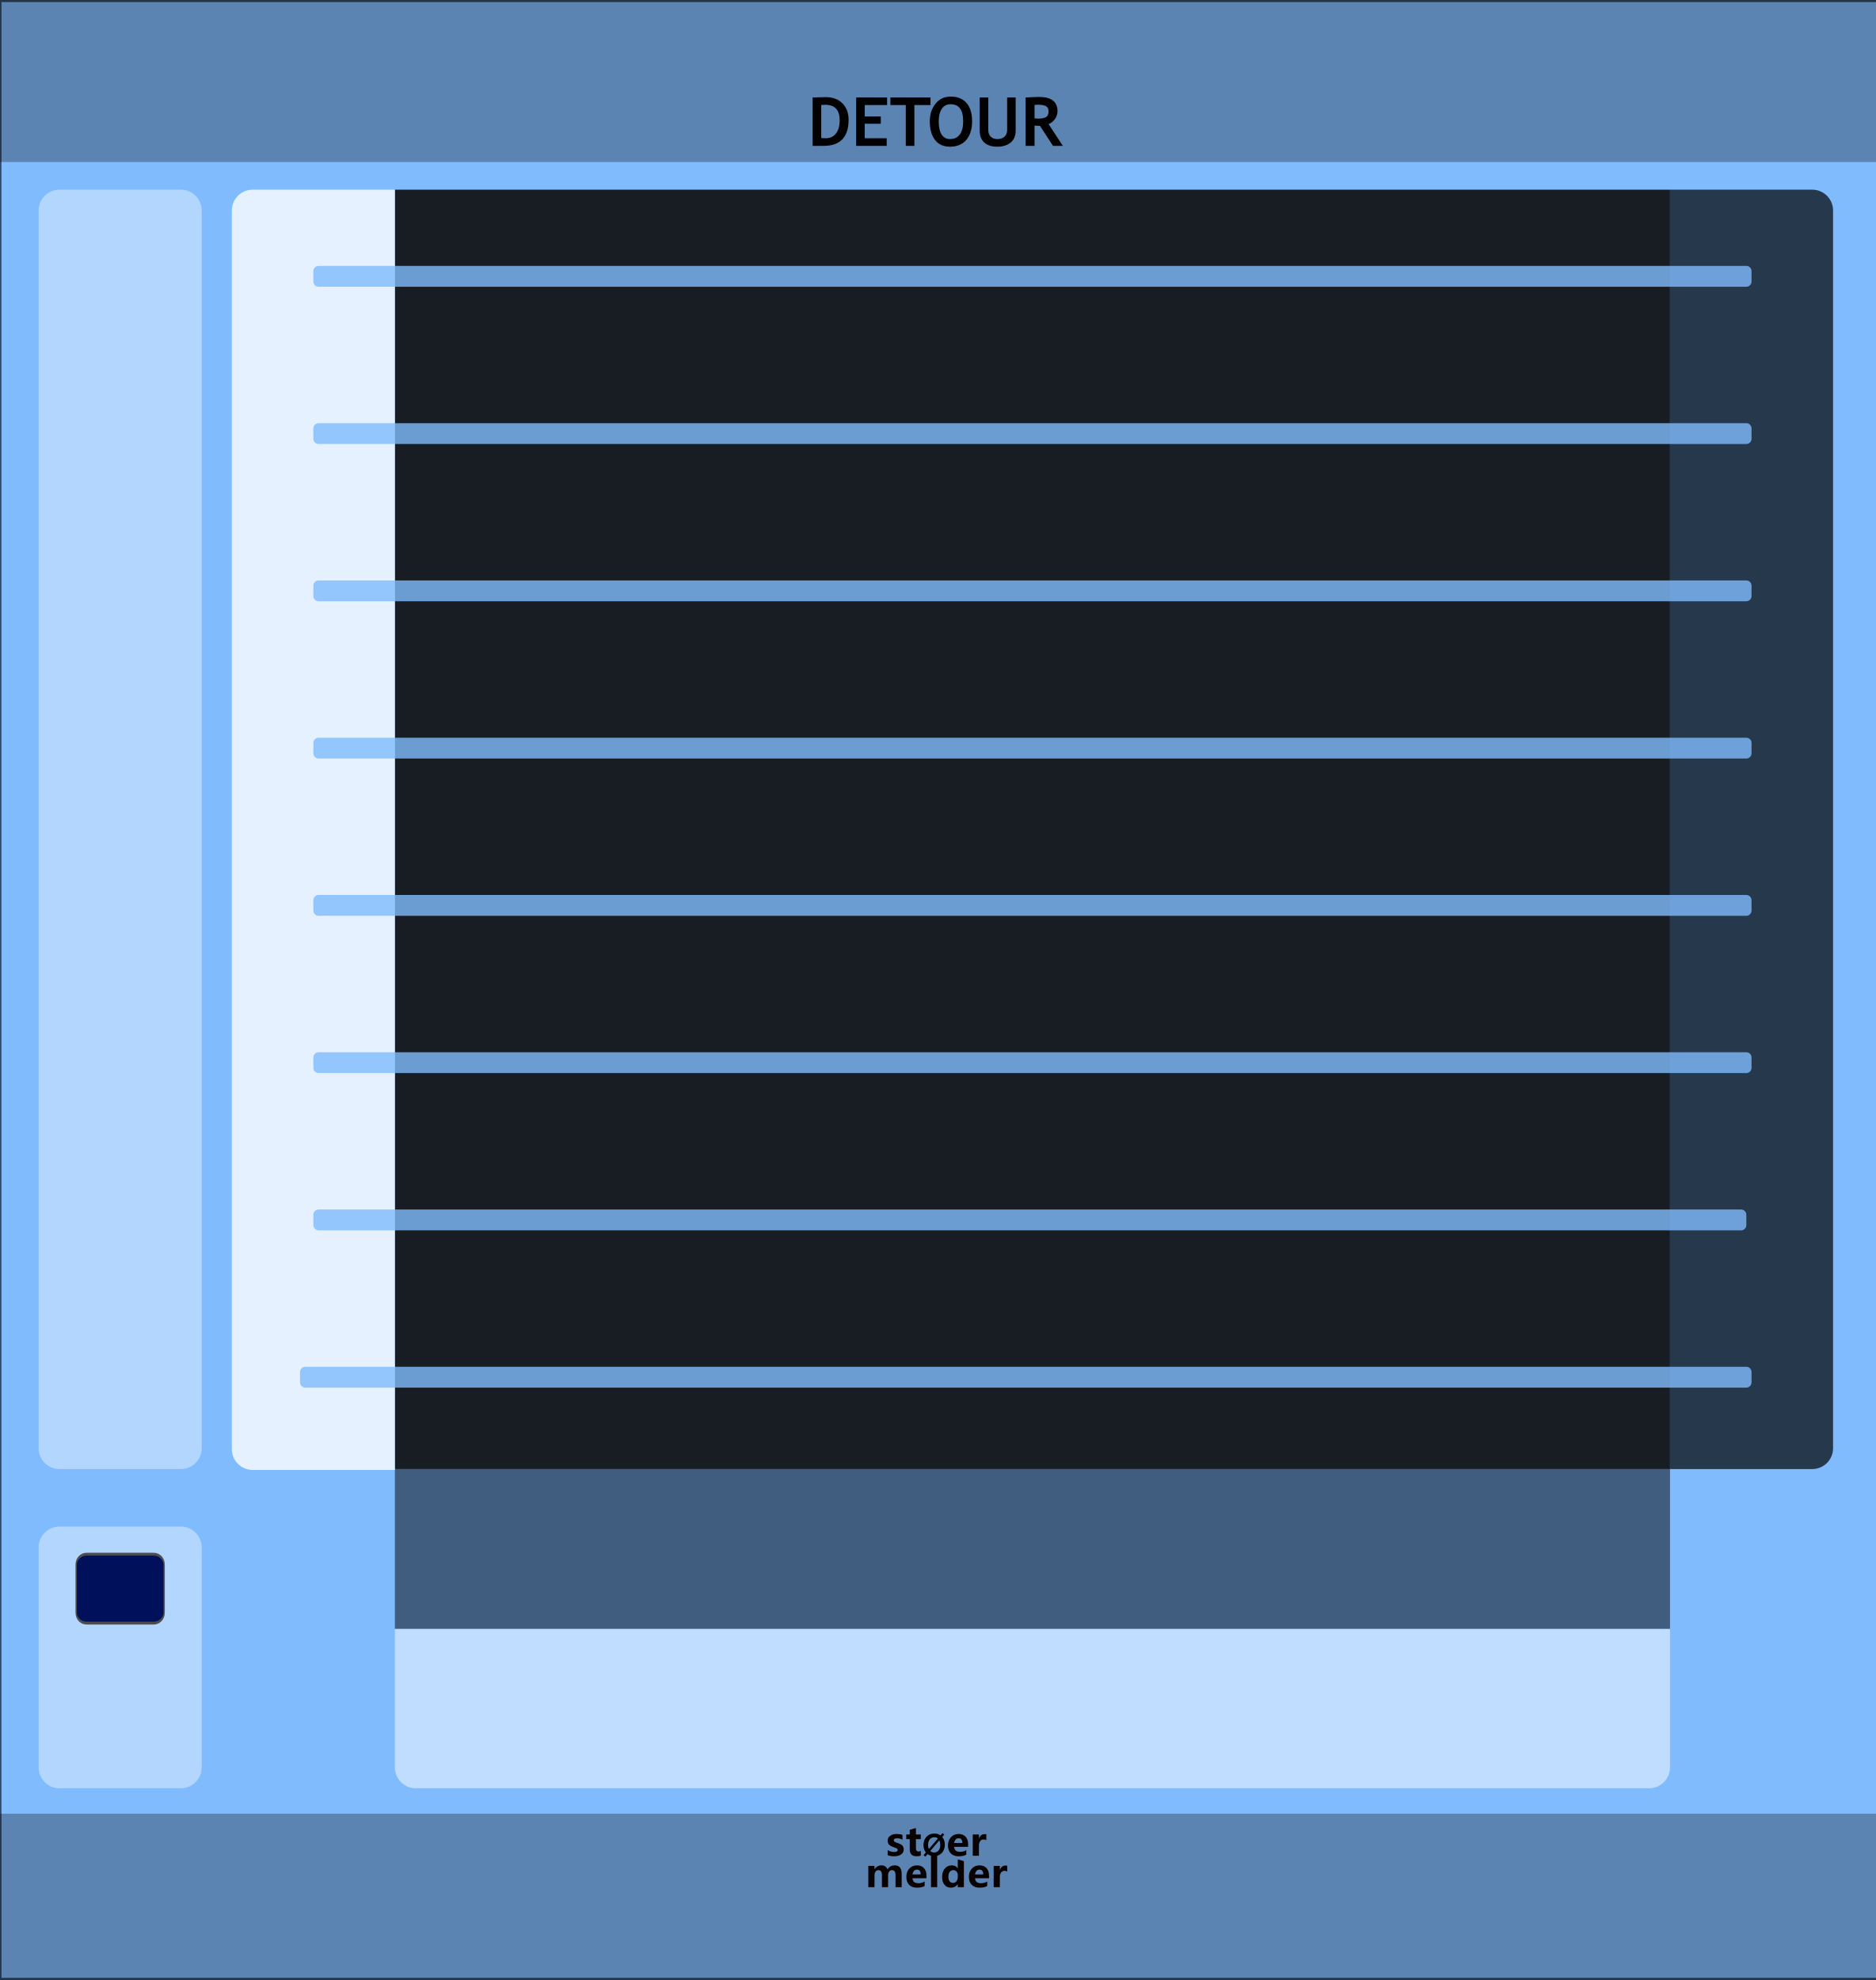
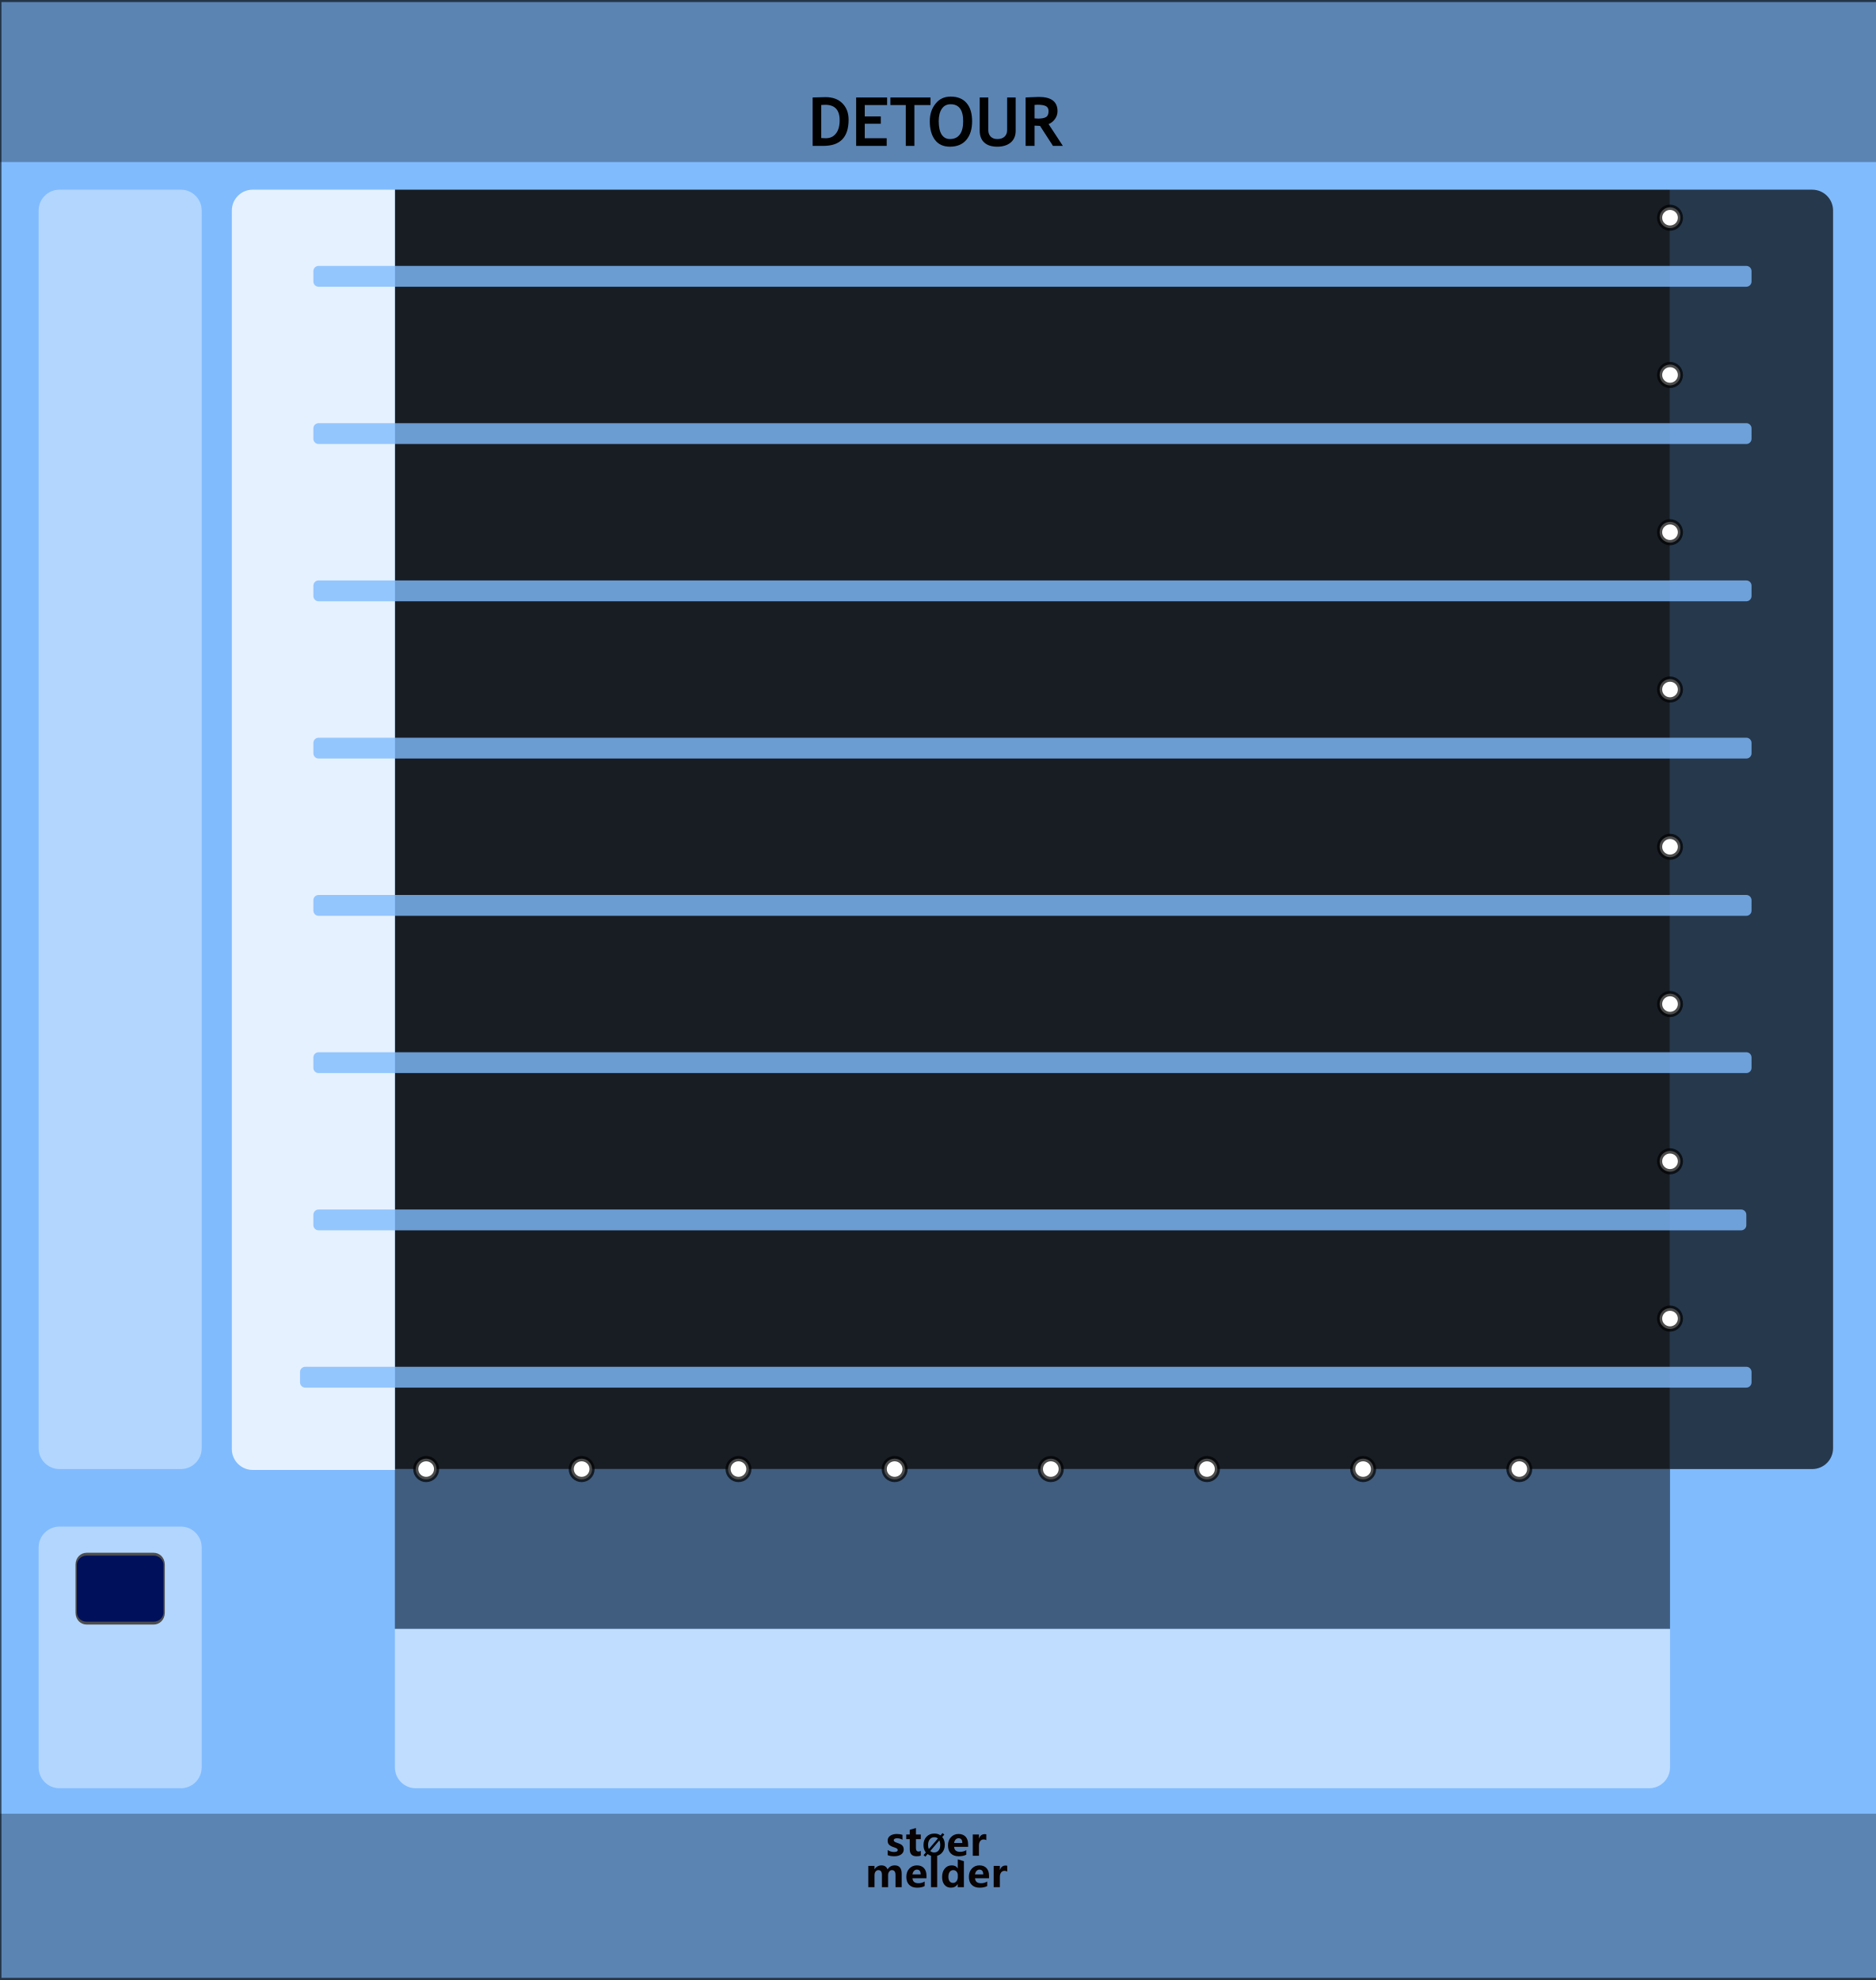
<svg xmlns="http://www.w3.org/2000/svg" width="100%" height="100%" viewBox="0 0 360 380" version="1.1" xml:space="preserve" style="fill-rule:evenodd;clip-rule:evenodd;stroke-linecap:round;stroke-linejoin:round;stroke-miterlimit:1.5;">
  <g id="panel" transform="matrix(0.834722,0,0,1.04324,-691.337,250.623)">
    <g transform="matrix(8.08652,0,0,0.958552,828.225,-240.235)">
      <rect x="0" y="0" width="60" height="380" style="fill:rgb(128,187,254);" />
    </g>
    <g transform="matrix(1.198,0,0,0.958552,1006.9,-213.396)">
      <g transform="matrix(13,0,0,13,5.88745,0)">
        <path d="M0.232,0L0.073,0L0.073,-0.715C0.174,-0.718 0.238,-0.72 0.264,-0.72C0.368,-0.72 0.451,-0.69 0.512,-0.629C0.573,-0.568 0.604,-0.487 0.604,-0.386C0.604,-0.129 0.48,0 0.232,0ZM0.2,-0.604L0.2,-0.116C0.221,-0.114 0.243,-0.113 0.267,-0.113C0.331,-0.113 0.381,-0.136 0.417,-0.183C0.454,-0.229 0.472,-0.294 0.472,-0.378C0.472,-0.531 0.401,-0.607 0.258,-0.607C0.245,-0.607 0.225,-0.606 0.2,-0.604Z" style="fill-rule:nonzero;" />
      </g>
      <g transform="matrix(13,0,0,13,14.241,0)">
        <path d="M0.2,-0.603L0.2,-0.435L0.437,-0.435L0.437,-0.327L0.2,-0.327L0.2,-0.113L0.524,-0.113L0.524,0L0.073,0L0.073,-0.715L0.53,-0.715L0.53,-0.603L0.2,-0.603Z" style="fill-rule:nonzero;" />
      </g>
      <g transform="matrix(13,0,0,13,21.636,0)">
        <path d="M0.364,-0.603L0.364,0L0.237,0L0.237,-0.603L0.01,-0.603L0.01,-0.715L0.602,-0.715L0.602,-0.603L0.364,-0.603Z" style="fill-rule:nonzero;" />
      </g>
      <g transform="matrix(13,0,0,13,28.8152,0)">
        <path d="M0.039,-0.364C0.039,-0.466 0.067,-0.552 0.123,-0.622C0.179,-0.693 0.253,-0.728 0.347,-0.728C0.45,-0.728 0.528,-0.696 0.583,-0.632C0.637,-0.569 0.664,-0.479 0.664,-0.364C0.664,-0.249 0.636,-0.157 0.579,-0.089C0.522,-0.022 0.441,0.012 0.337,0.012C0.241,0.012 0.167,-0.021 0.116,-0.088C0.065,-0.155 0.039,-0.247 0.039,-0.364ZM0.171,-0.364C0.171,-0.28 0.185,-0.215 0.213,-0.169C0.242,-0.124 0.283,-0.101 0.337,-0.101C0.4,-0.101 0.449,-0.123 0.482,-0.168C0.516,-0.213 0.532,-0.278 0.532,-0.364C0.532,-0.531 0.47,-0.615 0.347,-0.615C0.29,-0.615 0.247,-0.593 0.216,-0.547C0.186,-0.502 0.171,-0.441 0.171,-0.364Z" style="fill-rule:nonzero;" />
      </g>
      <g transform="matrix(13,0,0,13,37.9558,0)">
        <path d="M0.073,-0.715L0.2,-0.715L0.2,-0.23C0.2,-0.192 0.212,-0.161 0.235,-0.137C0.259,-0.113 0.291,-0.101 0.332,-0.101C0.378,-0.101 0.414,-0.112 0.439,-0.136C0.465,-0.16 0.478,-0.192 0.478,-0.233L0.478,-0.715L0.604,-0.715L0.604,-0.223C0.604,-0.15 0.58,-0.092 0.531,-0.05C0.481,-0.009 0.415,0.012 0.333,0.012C0.25,0.012 0.186,-0.008 0.141,-0.049C0.096,-0.09 0.073,-0.148 0.073,-0.224L0.073,-0.715Z" style="fill-rule:nonzero;" />
      </g>
      <g transform="matrix(13,0,0,13,46.7664,0)">
        <path d="M0.477,0L0.286,-0.295C0.266,-0.296 0.24,-0.297 0.205,-0.299L0.205,0L0.073,0L0.073,-0.715C0.08,-0.715 0.108,-0.717 0.156,-0.719C0.204,-0.721 0.242,-0.723 0.271,-0.723C0.453,-0.723 0.544,-0.652 0.544,-0.512C0.544,-0.469 0.531,-0.431 0.506,-0.396C0.481,-0.361 0.45,-0.337 0.412,-0.322L0.623,0L0.477,0ZM0.205,-0.605L0.205,-0.406C0.229,-0.404 0.246,-0.403 0.259,-0.403C0.312,-0.403 0.351,-0.411 0.375,-0.426C0.4,-0.441 0.412,-0.47 0.412,-0.513C0.412,-0.548 0.399,-0.573 0.373,-0.587C0.346,-0.601 0.305,-0.608 0.248,-0.608C0.234,-0.608 0.22,-0.607 0.205,-0.605Z" style="fill-rule:nonzero;" />
      </g>
    </g>
    <g transform="matrix(0.840359,0,0,0.840359,211.831,16.2108)">
      <g transform="matrix(1.198,0,0,0.958552,893.633,-224.914)">
        <g transform="matrix(9,0,0,9,64.0056,347.267)">
          <path d="M0.919,0L0.762,0L0.762,-0.308C0.762,-0.391 0.732,-0.432 0.671,-0.432C0.643,-0.432 0.62,-0.42 0.602,-0.395C0.583,-0.369 0.574,-0.339 0.574,-0.303L0.574,0L0.417,0L0.417,-0.312C0.417,-0.392 0.387,-0.432 0.327,-0.432C0.298,-0.432 0.274,-0.42 0.256,-0.396C0.238,-0.372 0.229,-0.341 0.229,-0.301L0.229,0L0.072,0L0.072,-0.54L0.229,-0.54L0.229,-0.456L0.231,-0.456C0.25,-0.486 0.275,-0.51 0.307,-0.528C0.338,-0.545 0.371,-0.553 0.405,-0.553C0.481,-0.553 0.533,-0.519 0.561,-0.451C0.603,-0.519 0.663,-0.553 0.743,-0.553C0.86,-0.553 0.919,-0.481 0.919,-0.335L0.919,0Z" style="fill:rgb(10,1,1);fill-rule:nonzero;" />
        </g>
        <g transform="matrix(9,0,0,9,72.978,347.267)">
          <path d="M0.551,-0.226L0.196,-0.226C0.201,-0.142 0.252,-0.1 0.347,-0.1C0.407,-0.1 0.459,-0.115 0.505,-0.144L0.505,-0.028C0.456,-0.001 0.391,0.013 0.312,0.013C0.226,0.013 0.159,-0.011 0.111,-0.06C0.063,-0.108 0.04,-0.176 0.04,-0.262C0.04,-0.348 0.065,-0.419 0.116,-0.472C0.167,-0.526 0.23,-0.553 0.307,-0.553C0.384,-0.553 0.443,-0.53 0.487,-0.484C0.53,-0.437 0.551,-0.374 0.551,-0.292L0.551,-0.226ZM0.404,-0.324C0.404,-0.405 0.372,-0.445 0.306,-0.445C0.279,-0.445 0.255,-0.434 0.234,-0.412C0.214,-0.39 0.201,-0.361 0.195,-0.324L0.404,-0.324Z" style="fill:rgb(10,1,1);fill-rule:nonzero;" />
        </g>
        <g transform="matrix(9,0,0,9,78.3513,347.267)">
          <rect x="0.069" y="-0.799" width="0.157" height="0.799" style="fill:rgb(10,1,1);fill-rule:nonzero;" />
        </g>
        <g transform="matrix(9,0,0,9,81.1494,347.267)">
          <path d="M0.593,0L0.436,0L0.436,-0.076L0.433,-0.076C0.395,-0.017 0.339,0.013 0.264,0.013C0.195,0.013 0.141,-0.011 0.1,-0.06C0.06,-0.108 0.04,-0.174 0.04,-0.258C0.04,-0.346 0.062,-0.418 0.108,-0.472C0.153,-0.526 0.212,-0.553 0.286,-0.553C0.356,-0.553 0.405,-0.528 0.433,-0.477L0.436,-0.477L0.438,-0.707L0.593,-0.658L0.593,0ZM0.438,-0.306C0.438,-0.342 0.427,-0.372 0.405,-0.396C0.383,-0.42 0.356,-0.432 0.323,-0.432C0.284,-0.432 0.254,-0.417 0.232,-0.386C0.21,-0.356 0.199,-0.315 0.199,-0.263C0.199,-0.213 0.21,-0.175 0.231,-0.148C0.252,-0.121 0.281,-0.108 0.318,-0.108C0.353,-0.108 0.382,-0.122 0.404,-0.15C0.427,-0.179 0.438,-0.215 0.438,-0.261L0.438,-0.306Z" style="fill:rgb(10,1,1);fill-rule:nonzero;" />
        </g>
        <g transform="matrix(9,0,0,9,87.2654,347.267)">
          <path d="M0.551,-0.226L0.196,-0.226C0.201,-0.142 0.252,-0.1 0.347,-0.1C0.407,-0.1 0.459,-0.115 0.505,-0.144L0.505,-0.028C0.456,-0.001 0.391,0.013 0.312,0.013C0.226,0.013 0.159,-0.011 0.111,-0.06C0.063,-0.108 0.04,-0.176 0.04,-0.262C0.04,-0.348 0.065,-0.419 0.116,-0.472C0.167,-0.526 0.23,-0.553 0.307,-0.553C0.384,-0.553 0.443,-0.53 0.487,-0.484C0.53,-0.437 0.551,-0.374 0.551,-0.292L0.551,-0.226ZM0.404,-0.324C0.404,-0.405 0.372,-0.445 0.306,-0.445C0.279,-0.445 0.255,-0.434 0.234,-0.412C0.214,-0.39 0.201,-0.361 0.195,-0.324L0.404,-0.324Z" style="fill:rgb(10,1,1);fill-rule:nonzero;" />
        </g>
        <g transform="matrix(9,0,0,9,92.6386,347.267)">
          <path d="M0.416,-0.397C0.397,-0.408 0.374,-0.414 0.346,-0.414C0.31,-0.414 0.282,-0.4 0.261,-0.373C0.24,-0.345 0.229,-0.308 0.229,-0.26L0.229,0L0.072,0L0.072,-0.54L0.229,-0.54L0.229,-0.438L0.231,-0.438C0.257,-0.512 0.305,-0.549 0.374,-0.549C0.392,-0.549 0.406,-0.547 0.416,-0.543L0.416,-0.397Z" style="fill:rgb(10,1,1);fill-rule:nonzero;" />
        </g>
      </g>
      <g transform="matrix(1.198,0,0,0.958552,893.495,-231.786)">
        <g transform="matrix(9,0,0,9,68.6657,347.267)">
          <path d="M0.058,-0.145C0.112,-0.112 0.165,-0.096 0.216,-0.096C0.281,-0.096 0.314,-0.113 0.314,-0.148C0.314,-0.173 0.287,-0.193 0.233,-0.21C0.166,-0.231 0.12,-0.254 0.095,-0.28C0.07,-0.305 0.058,-0.34 0.058,-0.383C0.058,-0.436 0.079,-0.478 0.122,-0.508C0.165,-0.538 0.221,-0.553 0.291,-0.553C0.34,-0.553 0.388,-0.546 0.434,-0.531L0.434,-0.407C0.392,-0.432 0.346,-0.444 0.295,-0.444C0.27,-0.444 0.25,-0.44 0.235,-0.431C0.22,-0.422 0.212,-0.41 0.212,-0.396C0.212,-0.371 0.235,-0.351 0.28,-0.335C0.329,-0.319 0.366,-0.304 0.39,-0.291C0.415,-0.278 0.434,-0.26 0.447,-0.238C0.459,-0.216 0.466,-0.191 0.466,-0.163C0.466,-0.107 0.444,-0.064 0.399,-0.033C0.354,-0.002 0.295,0.013 0.22,0.013C0.162,0.013 0.107,0.004 0.058,-0.015L0.058,-0.145Z" style="fill:rgb(10,1,1);fill-rule:nonzero;" />
        </g>
        <g transform="matrix(9,0,0,9,73.2436,347.267)">
          <path d="M0.39,-0.006C0.366,0.007 0.33,0.013 0.282,0.013C0.167,0.013 0.11,-0.047 0.11,-0.167L0.11,-0.422L0.021,-0.422L0.021,-0.54L0.11,-0.54L0.11,-0.659L0.267,-0.704L0.267,-0.54L0.39,-0.54L0.39,-0.422L0.267,-0.422L0.267,-0.195C0.267,-0.137 0.289,-0.108 0.335,-0.108C0.353,-0.108 0.371,-0.114 0.39,-0.124L0.39,-0.006Z" style="fill:rgb(10,1,1);fill-rule:nonzero;" />
        </g>
        <g transform="matrix(6.6,0,0,6.6,77.1051,347.267)">
          <path d="M0.106,0.032L0.043,-0.021L0.122,-0.115C0.067,-0.183 0.04,-0.268 0.04,-0.368C0.04,-0.487 0.075,-0.584 0.144,-0.658C0.213,-0.732 0.305,-0.769 0.418,-0.769C0.5,-0.769 0.571,-0.748 0.63,-0.706L0.698,-0.785L0.761,-0.733L0.689,-0.65C0.748,-0.581 0.778,-0.493 0.778,-0.384C0.778,-0.266 0.743,-0.17 0.674,-0.097C0.605,-0.023 0.516,0.013 0.406,0.013C0.32,0.013 0.246,-0.011 0.182,-0.059L0.106,0.032ZM0.54,-0.6C0.506,-0.628 0.463,-0.642 0.413,-0.642C0.349,-0.642 0.297,-0.617 0.258,-0.569C0.218,-0.52 0.199,-0.455 0.199,-0.375C0.199,-0.319 0.208,-0.273 0.227,-0.234L0.54,-0.6ZM0.275,-0.165C0.311,-0.131 0.356,-0.114 0.409,-0.114C0.473,-0.114 0.524,-0.137 0.563,-0.184C0.601,-0.231 0.62,-0.294 0.62,-0.374C0.62,-0.435 0.61,-0.488 0.588,-0.533L0.275,-0.165Z" style="fill-rule:nonzero;" />
        </g>
        <g transform="matrix(9,0,0,9,82.6053,347.267)">
          <path d="M0.551,-0.226L0.196,-0.226C0.201,-0.142 0.252,-0.1 0.347,-0.1C0.407,-0.1 0.459,-0.115 0.505,-0.144L0.505,-0.028C0.456,-0.001 0.391,0.013 0.312,0.013C0.226,0.013 0.159,-0.011 0.111,-0.06C0.063,-0.108 0.04,-0.176 0.04,-0.262C0.04,-0.348 0.065,-0.419 0.116,-0.472C0.167,-0.526 0.23,-0.553 0.307,-0.553C0.384,-0.553 0.443,-0.53 0.487,-0.484C0.53,-0.437 0.551,-0.374 0.551,-0.292L0.551,-0.226ZM0.404,-0.324C0.404,-0.405 0.372,-0.445 0.306,-0.445C0.279,-0.445 0.255,-0.434 0.234,-0.412C0.214,-0.39 0.201,-0.361 0.195,-0.324L0.404,-0.324Z" style="fill:rgb(10,1,1);fill-rule:nonzero;" />
        </g>
        <g transform="matrix(9,0,0,9,87.9786,347.267)">
          <path d="M0.416,-0.397C0.397,-0.408 0.374,-0.414 0.346,-0.414C0.31,-0.414 0.282,-0.4 0.261,-0.373C0.24,-0.345 0.229,-0.308 0.229,-0.26L0.229,0L0.072,0L0.072,-0.54L0.229,-0.54L0.229,-0.438L0.231,-0.438C0.257,-0.512 0.305,-0.549 0.374,-0.549C0.392,-0.549 0.406,-0.547 0.416,-0.543L0.416,-0.397Z" style="fill:rgb(10,1,1);fill-rule:nonzero;" />
        </g>
      </g>
    </g>
    <g transform="matrix(2.86922,0,0,1.81823,914.399,-538.329)">
      <rect x="-30.034" y="347.456" width="169.102" height="16.91" style="fill:rgb(4,4,4);fill-opacity:0.3;" />
    </g>
    <g transform="matrix(2.86922,0,0,1.76292,914.399,-852.772)">
      <rect x="-30.034" y="347.456" width="169.102" height="16.91" style="fill:rgb(4,4,4);fill-opacity:0.3;" />
    </g>
    <g transform="matrix(21.6634,0,0,25.5659,18.2833,-292.473)">
      <rect x="37.388" y="2.043" width="22.397" height="14.247" style="fill:none;stroke:black;stroke-opacity:0.6;stroke-width:0.03px;" />
    </g>
    <g transform="matrix(0.551125,0,0,8.78869,1209.43,-705.628)">
      <path d="M73.138,57.36C73.138,57.119 69.241,56.924 64.443,56.924L5.107,56.924L5.107,83.704L64.443,83.704C69.241,83.704 73.138,83.509 73.138,83.268L73.138,57.36Z" style="fill-opacity:0.7;" />
    </g>
    <g transform="matrix(4.31003,0,0,1.09806,897.019,-32.4857)">
      <rect x="5.107" y="56.924" width="68.031" height="26.78" style="fill-opacity:0.5;" />
    </g>
    <g transform="matrix(4.31003,0,0,1.09458,897.019,-2.88098)">
      <path d="M73.138,56.924L5.107,56.924L5.107,80.201C5.107,82.134 5.605,83.704 6.219,83.704L72.026,83.704C72.639,83.704 73.138,82.134 73.138,80.201L73.138,56.924Z" style="fill:white;fill-opacity:0.5;" />
    </g>
    <g transform="matrix(0.551125,0,0,8.78869,834.293,-705.628)">
      <path d="M73.138,57.36C73.138,57.119 69.241,56.924 64.443,56.924L13.802,56.924C9.003,56.924 5.107,57.119 5.107,57.36L5.107,83.268C5.107,83.509 9.003,83.704 13.802,83.704L64.443,83.704C69.241,83.704 73.138,83.509 73.138,83.268L73.138,57.36Z" style="fill:white;fill-opacity:0.4;" />
    </g>
    <g transform="matrix(0.551125,0,0,1.79756,834.293,-61.7228)">
      <path d="M73.138,59.057C73.138,57.879 69.241,56.924 64.443,56.924L13.802,56.924C9.003,56.924 5.107,57.879 5.107,59.057L5.107,81.571C5.107,82.748 9.003,83.704 13.802,83.704L64.443,83.704C69.241,83.704 73.138,82.748 73.138,81.571L73.138,59.057Z" style="fill:white;fill-opacity:0.4;" />
    </g>
    <g transform="matrix(4.31003,0,0,8.78869,897.019,-705.628)">
      <rect x="5.107" y="56.924" width="68.031" height="26.78" style="fill:rgb(13,13,13);fill-opacity:0.9;" />
    </g>
    <g transform="matrix(0.551125,0,0,8.79472,878.722,-705.972)">
      <path d="M73.138,56.924L13.802,56.924C9.003,56.924 5.107,57.119 5.107,57.36L5.107,83.268C5.107,83.509 9.003,83.704 13.802,83.704L73.138,83.704L73.138,56.924Z" style="fill:white;fill-opacity:0.8;" />
    </g>
    <g transform="matrix(1.0256e-16,-1.34016,1.26833,6.214e-17,817.036,-156.656)">
      <path d="M25.865,66.58C25.865,66.058 25.544,65.635 25.149,65.635L23.719,65.635C23.324,65.635 23.004,66.058 23.004,66.58L23.004,325.433C23.004,325.954 23.324,326.377 23.719,326.377L25.149,326.377C25.544,326.377 25.865,325.954 25.865,325.433L25.865,66.58Z" style="fill:rgb(128,187,254);fill-opacity:0.8;" />
    </g>
    <g transform="matrix(1.0256e-16,-1.34016,1.26833,6.214e-17,817.036,-127.724)">
      <path d="M25.865,66.58C25.865,66.058 25.544,65.635 25.149,65.635L23.719,65.635C23.324,65.635 23.004,66.058 23.004,66.58L23.004,325.433C23.004,325.954 23.324,326.377 23.719,326.377L25.149,326.377C25.544,326.377 25.865,325.954 25.865,325.433L25.865,66.58Z" style="fill:rgb(128,187,254);fill-opacity:0.8;" />
    </g>
    <g transform="matrix(1.0256e-16,-1.34016,1.26833,6.214e-17,817.036,-98.7925)">
      <path d="M25.865,66.58C25.865,66.058 25.544,65.635 25.149,65.635L23.719,65.635C23.324,65.635 23.004,66.058 23.004,66.58L23.004,325.433C23.004,325.954 23.324,326.377 23.719,326.377L25.149,326.377C25.544,326.377 25.865,325.954 25.865,325.433L25.865,66.58Z" style="fill:rgb(128,187,254);fill-opacity:0.8;" />
    </g>
    <g transform="matrix(1.0256e-16,-1.34016,1.26833,6.214e-17,817.036,-69.8608)">
      <path d="M25.865,66.58C25.865,66.058 25.544,65.635 25.149,65.635L23.719,65.635C23.324,65.635 23.004,66.058 23.004,66.58L23.004,325.433C23.004,325.954 23.324,326.377 23.719,326.377L25.149,326.377C25.544,326.377 25.865,325.954 25.865,325.433L25.865,66.58Z" style="fill:rgb(128,187,254);fill-opacity:0.8;" />
    </g>
    <g transform="matrix(1.0256e-16,-1.34016,1.26833,6.214e-17,817.036,-40.9291)">
      <path d="M25.865,66.58C25.865,66.058 25.544,65.635 25.149,65.635L23.719,65.635C23.324,65.635 23.004,66.058 23.004,66.58L23.004,325.433C23.004,325.954 23.324,326.377 23.719,326.377L25.149,326.377C25.544,326.377 25.865,325.954 25.865,325.433L25.865,66.58Z" style="fill:rgb(128,187,254);fill-opacity:0.8;" />
    </g>
    <g transform="matrix(1.0256e-16,-1.34016,1.26833,6.214e-17,817.036,-11.9974)">
      <path d="M25.865,66.58C25.865,66.058 25.544,65.635 25.149,65.635L23.719,65.635C23.324,65.635 23.004,66.058 23.004,66.58L23.004,325.433C23.004,325.954 23.324,326.377 23.719,326.377L25.149,326.377C25.544,326.377 25.865,325.954 25.865,325.433L25.865,66.58Z" style="fill:rgb(128,187,254);fill-opacity:0.8;" />
    </g>
    <g transform="matrix(1.0256e-16,-1.34016,1.26374,6.19149e-17,817.338,16.9343)">
      <path d="M25.865,66.583C25.865,66.06 25.544,65.635 25.149,65.635L23.719,65.635C23.324,65.635 23.004,66.06 23.004,66.583L23.004,325.429C23.004,325.952 23.324,326.377 23.719,326.377L25.149,326.377C25.544,326.377 25.865,325.952 25.865,325.429L25.865,66.583Z" style="fill:rgb(128,187,254);fill-opacity:0.8;" />
    </g>
    <g transform="matrix(1.0256e-16,-1.34016,1.28009,6.27159e-17,813.199,45.866)">
      <path d="M25.865,66.571C25.865,66.055 25.544,65.635 25.149,65.635L23.719,65.635C23.324,65.635 23.004,66.055 23.004,66.571L23.004,325.441C23.004,325.958 23.324,326.377 23.719,326.377L25.149,326.377C25.544,326.377 25.865,325.958 25.865,325.441L25.865,66.571Z" style="fill:rgb(128,187,254);fill-opacity:0.8;" />
    </g>
    <g transform="matrix(0.799203,0,0,1.34672,835.491,-231.503)">
      <path d="M38.128,207.245C38.128,206.459 36.784,205.822 35.13,205.822L15.829,205.822C14.175,205.822 12.831,206.459 12.831,207.245L12.831,213.815C12.831,214.601 14.175,215.238 15.829,215.238L35.13,215.238C36.784,215.238 38.128,214.601 38.128,213.815L38.128,207.245Z" style="fill:rgb(0,16,90);stroke:rgb(77,77,77);stroke-width:0.39px;stroke-linecap:square;" />
    </g>
+     <g transform="matrix(0.184191,0,0,0.151981,920.843,8.45269)">
+       <ellipse cx="29.183" cy="141.909" rx="13.008" ry="12.614" style="fill:white;stroke:black;stroke-opacity:0.7;stroke-width:6.4px;stroke-linecap:butt;stroke-miterlimit:1.414;" />
+     </g>
+     <g transform="matrix(0.184191,0,0,0.151981,956.597,8.45269)">
+       <ellipse cx="29.183" cy="141.909" rx="13.008" ry="12.614" style="fill:white;stroke:black;stroke-opacity:0.7;stroke-width:6.4px;stroke-linecap:butt;stroke-miterlimit:1.414;" />
+     </g>
+     <g transform="matrix(0.184191,0,0,0.151981,992.663,8.45269)">
+       <ellipse cx="29.183" cy="141.909" rx="13.008" ry="12.614" style="fill:white;stroke:black;stroke-opacity:0.7;stroke-width:6.4px;stroke-linecap:butt;stroke-miterlimit:1.414;" />
+     </g>
+     <g transform="matrix(0.184191,0,0,0.151981,1028.57,8.45269)">
+       <ellipse cx="29.183" cy="141.909" rx="13.008" ry="12.614" style="fill:white;stroke:black;stroke-opacity:0.7;stroke-width:6.4px;stroke-linecap:butt;stroke-miterlimit:1.414;" />
+     </g>
+     <g transform="matrix(0.184191,0,0,0.151981,1064.48,8.45269)">
+       <ellipse cx="29.183" cy="141.909" rx="13.008" ry="12.614" style="fill:white;stroke:black;stroke-opacity:0.7;stroke-width:6.4px;stroke-linecap:butt;stroke-miterlimit:1.414;" />
+     </g>
+     <g transform="matrix(0.184191,0,0,0.151981,1100.39,8.45269)">
+       <ellipse cx="29.183" cy="141.909" rx="13.008" ry="12.614" style="fill:white;stroke:black;stroke-opacity:0.7;stroke-width:6.4px;stroke-linecap:butt;stroke-miterlimit:1.414;" />
+     </g>
+     <g transform="matrix(0.184191,0,0,0.151981,1136.3,8.45269)">
+       <ellipse cx="29.183" cy="141.909" rx="13.008" ry="12.614" style="fill:white;stroke:black;stroke-opacity:0.7;stroke-width:6.4px;stroke-linecap:butt;stroke-miterlimit:1.414;" />
+     </g>
+     <g transform="matrix(0.184191,0,0,0.151981,1172.21,8.45269)">
+       <ellipse cx="29.183" cy="141.909" rx="13.008" ry="12.614" style="fill:white;stroke:black;stroke-opacity:0.7;stroke-width:6.4px;stroke-linecap:butt;stroke-miterlimit:1.414;" />
+     </g>
+     <g transform="matrix(0.184191,0,0,0.151981,1206.87,-221.752)">
+       <ellipse cx="29.183" cy="141.909" rx="13.008" ry="12.614" style="fill:white;stroke:black;stroke-opacity:0.7;stroke-width:6.4px;stroke-linecap:butt;stroke-miterlimit:1.414;" />
+     </g>
+     <g transform="matrix(0.184191,0,0,0.151981,1206.87,-192.821)">
+       <ellipse cx="29.183" cy="141.909" rx="13.008" ry="12.614" style="fill:white;stroke:black;stroke-opacity:0.7;stroke-width:6.4px;stroke-linecap:butt;stroke-miterlimit:1.414;" />
+     </g>
+     <g transform="matrix(0.184191,0,0,0.151981,1206.87,-163.889)">
+       <ellipse cx="29.183" cy="141.909" rx="13.008" ry="12.614" style="fill:white;stroke:black;stroke-opacity:0.7;stroke-width:6.4px;stroke-linecap:butt;stroke-miterlimit:1.414;" />
+     </g>
+     <g transform="matrix(0.184191,0,0,0.151981,1206.87,-134.957)">
+       <ellipse cx="29.183" cy="141.909" rx="13.008" ry="12.614" style="fill:white;stroke:black;stroke-opacity:0.7;stroke-width:6.4px;stroke-linecap:butt;stroke-miterlimit:1.414;" />
+     </g>
+     <g transform="matrix(0.184191,0,0,0.151981,1206.87,-106.026)">
+       <ellipse cx="29.183" cy="141.909" rx="13.008" ry="12.614" style="fill:white;stroke:black;stroke-opacity:0.7;stroke-width:6.4px;stroke-linecap:butt;stroke-miterlimit:1.414;" />
+     </g>
+     <g transform="matrix(0.184191,0,0,0.151981,1206.87,-77.094)">
+       <ellipse cx="29.183" cy="141.909" rx="13.008" ry="12.614" style="fill:white;stroke:black;stroke-opacity:0.7;stroke-width:6.4px;stroke-linecap:butt;stroke-miterlimit:1.414;" />
+     </g>
+     <g transform="matrix(0.184191,0,0,0.151981,1206.87,-48.1623)">
+       <ellipse cx="29.183" cy="141.909" rx="13.008" ry="12.614" style="fill:white;stroke:black;stroke-opacity:0.7;stroke-width:6.4px;stroke-linecap:butt;stroke-miterlimit:1.414;" />
+     </g>
+     <g transform="matrix(0.184191,0,0,0.151981,1206.87,-19.2306)">
+       <ellipse cx="29.183" cy="141.909" rx="13.008" ry="12.614" style="fill:white;stroke:black;stroke-opacity:0.7;stroke-width:6.4px;stroke-linecap:butt;stroke-miterlimit:1.414;" />
+     </g>
  </g>
</svg>
